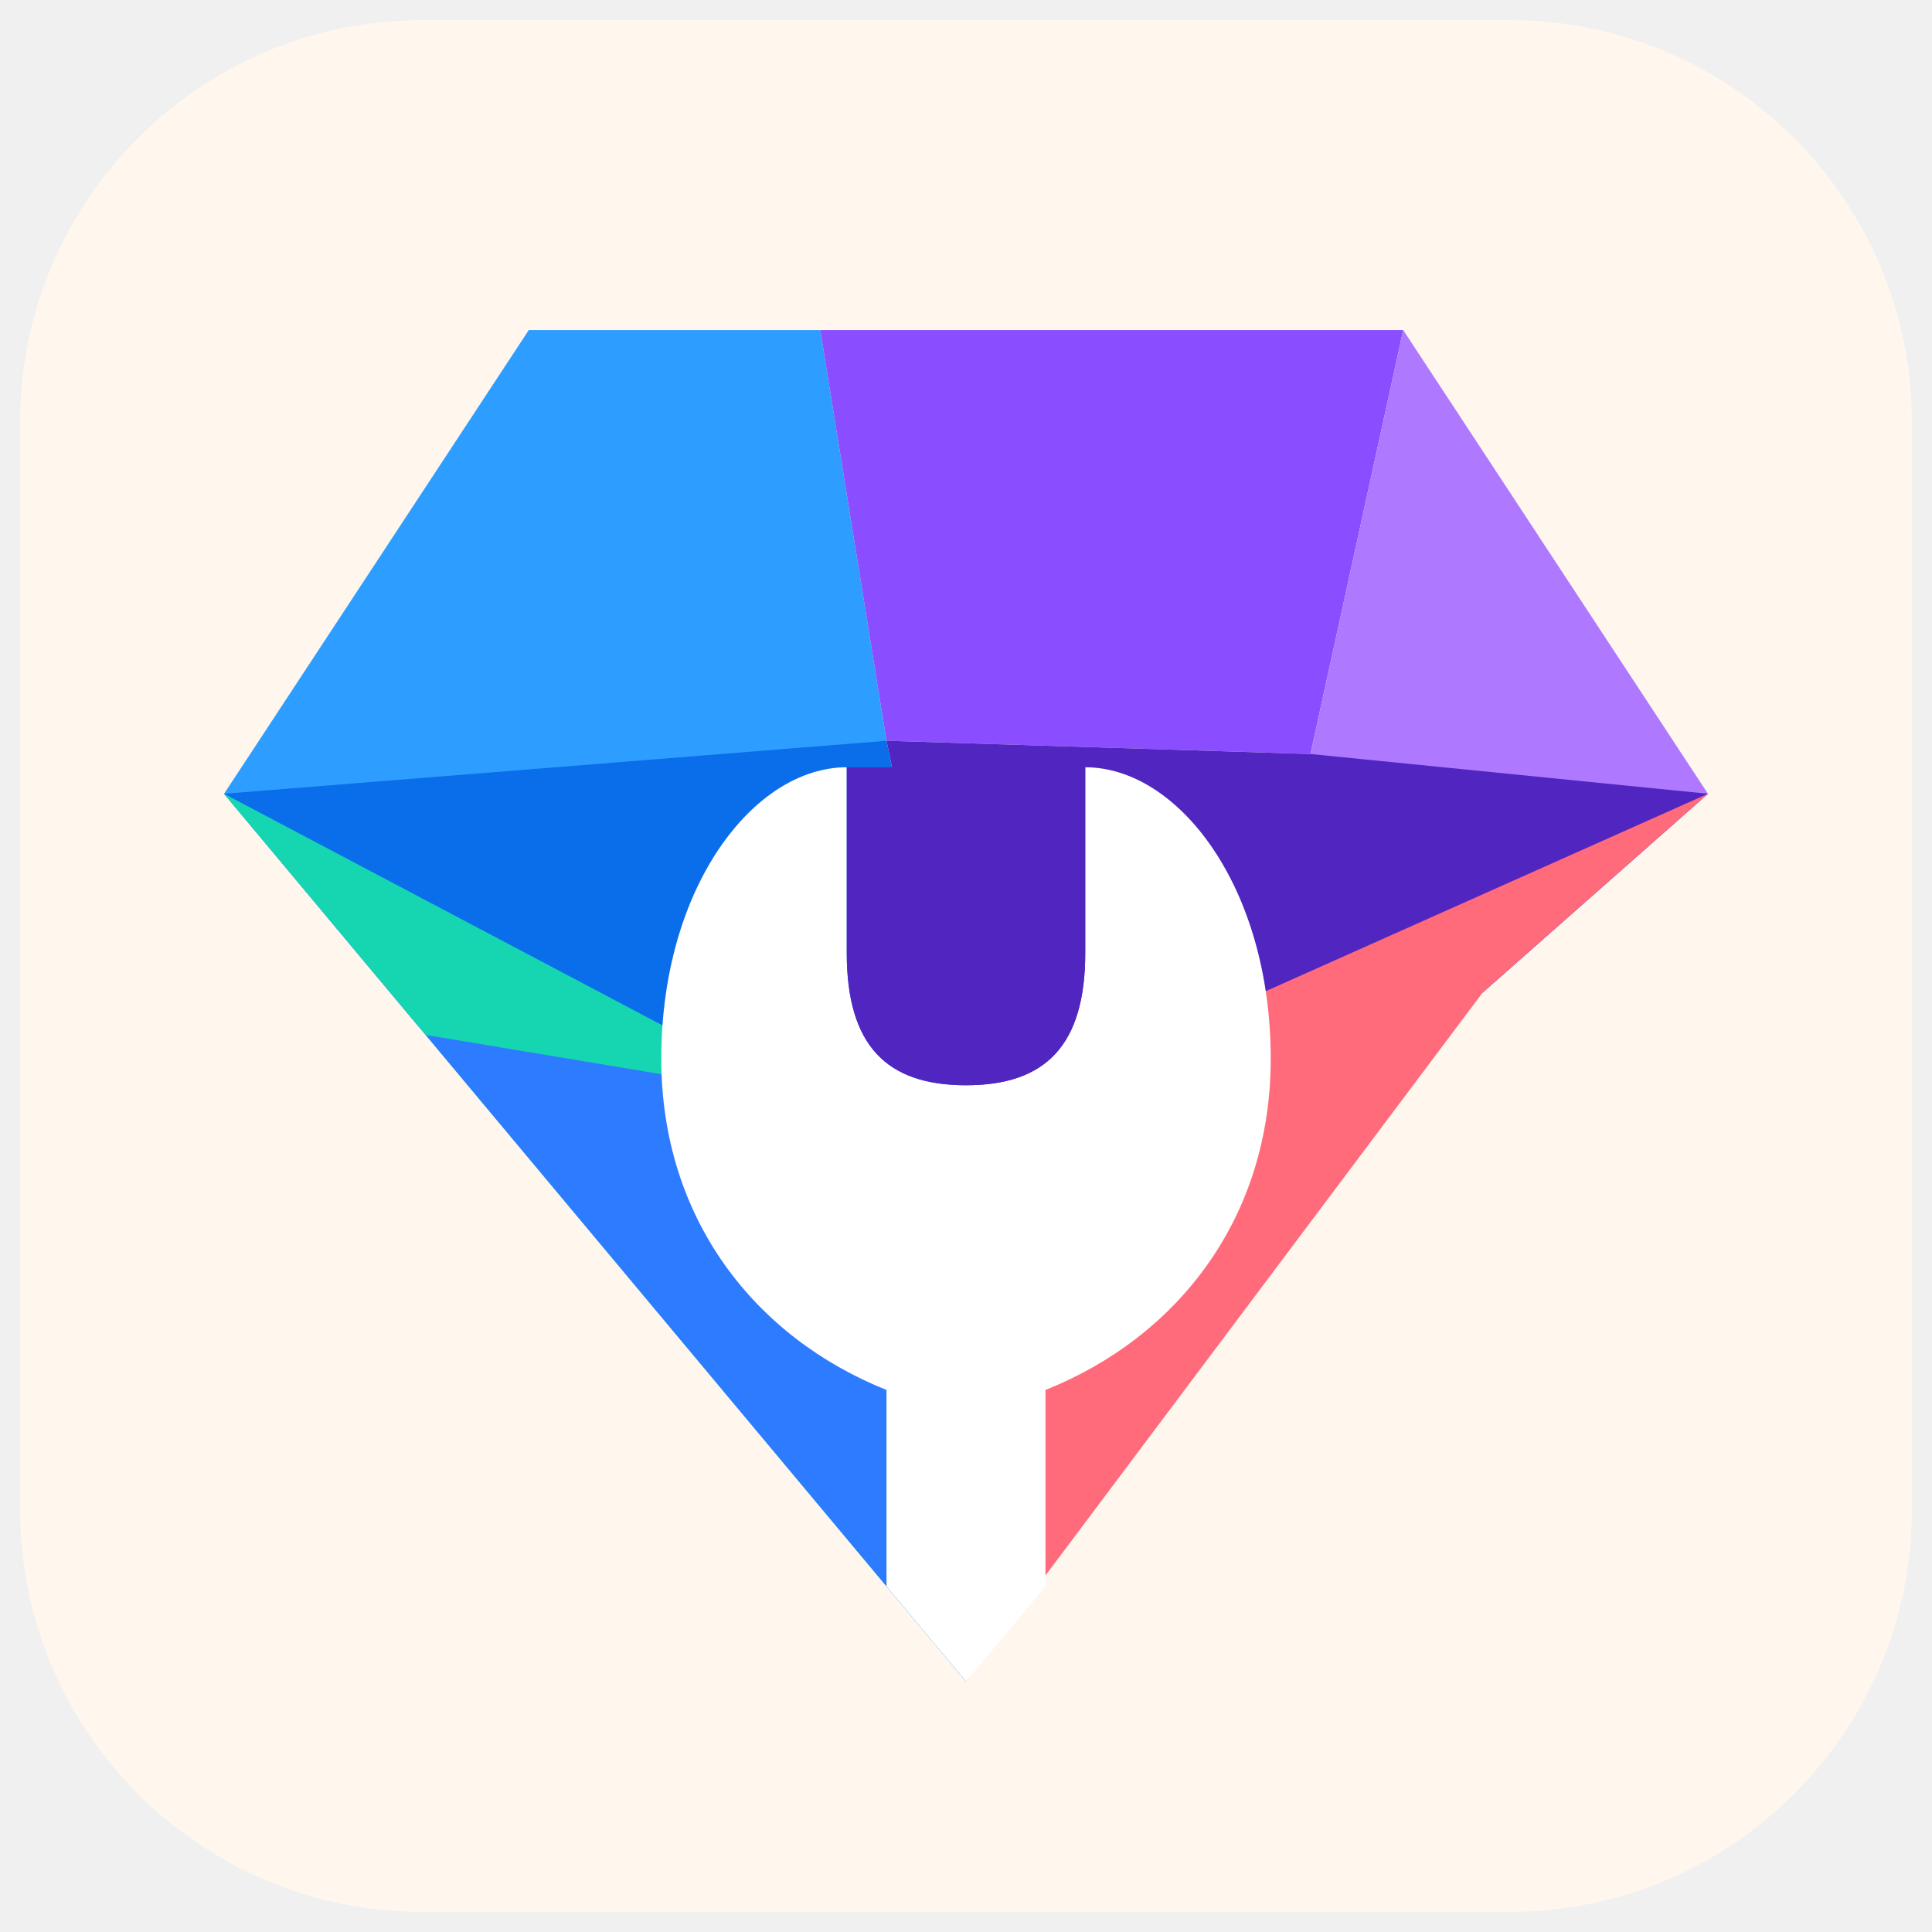
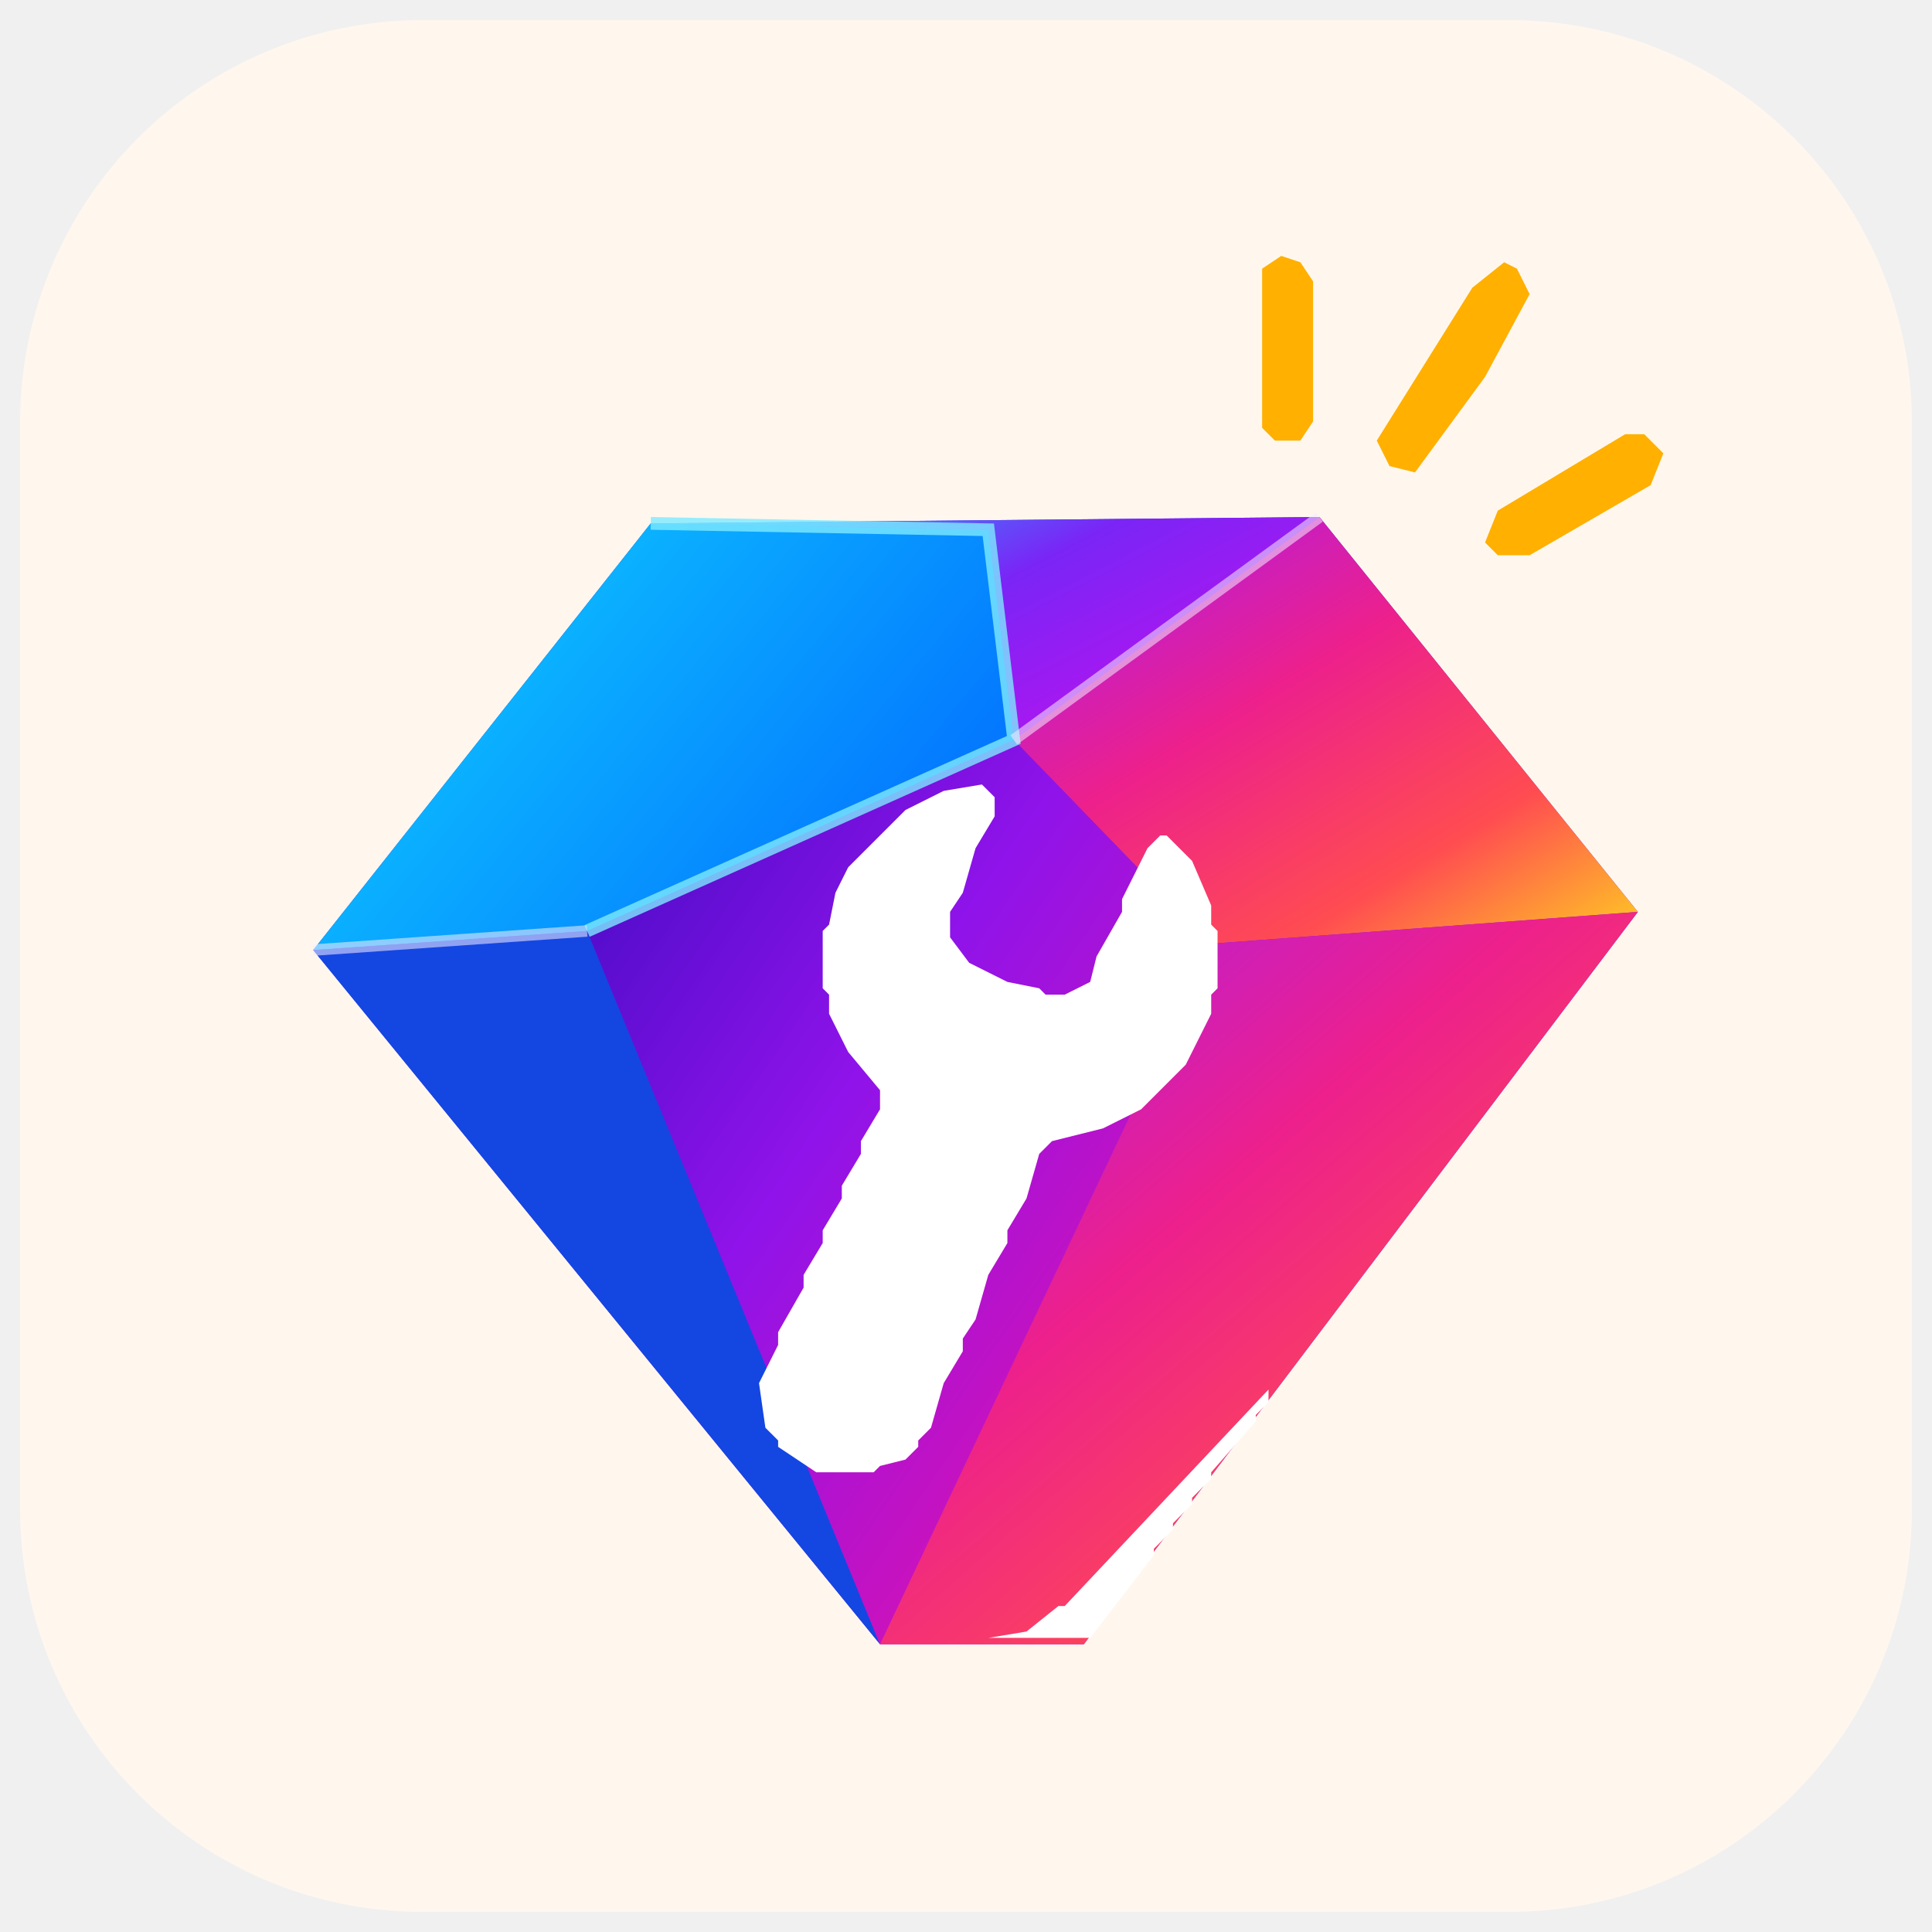
<svg xmlns="http://www.w3.org/2000/svg" viewBox="0 0 192 192" role="img" aria-labelledby="appTitle">
  <rect x="2" y="2" width="188" height="188" rx="40" fill="#FFF7EE" />
-   <svg x="17" y="17" width="158" height="158" viewBox="0 0 120 120">
+   <svg x="21" y="21" width="150" height="150" viewBox="0 0 237 237">
    <defs>
-       <clipPath id="jemsGemClip">
-         <path d="M27 12H93L116 47L60 114L4 47Z" />
-       </clipPath>
+       <linearGradient id="cyan" x1="0" y1=".3" x2="1" y2=".8">
+         <stop stop-color="#0ecaff" />
+         <stop offset="1" stop-color="#026bff" />
+       </linearGradient>
+       <linearGradient id="top" x1="0" y1="0" x2="1" y2=".65">
+         <stop stop-color="#14c9ff" />
+         <stop offset=".5" stop-color="#7a25f6" />
+         <stop offset="1" stop-color="#bb12ee" />
+       </linearGradient>
+       <linearGradient id="hot" x1="0" y1="0" x2=".9" y2="1">
+         <stop stop-color="#a21cf7" />
+         <stop offset=".43" stop-color="#ed208c" />
+         <stop offset=".77" stop-color="#ff4c51" />
+         <stop offset="1" stop-color="#ffb72a" />
+       </linearGradient>
+       <linearGradient id="deep" x1="0" y1="0" x2=".85" y2="1">
+         <stop stop-color="#045bff" />
+         <stop offset=".5" stop-color="#6517db" />
+         <stop offset="1" stop-color="#b722fa" />
+       </linearGradient>
+       <linearGradient id="purple" x1="0" y1="0" x2="1" y2="1">
+         <stop stop-color="#400bc2" />
+         <stop offset=".4" stop-color="#8f13ea" />
+         <stop offset="1" stop-color="#f7119a" />
+       </linearGradient>
    </defs>
-     <g clip-path="url(#jemsGemClip)">
-       <path d="M4 47 27 12 49 12 54 43 18 65Z" fill="#2D9EFF" />
-       <path d="M27 12H93L86 44 54 43 49 12Z" fill="#8A4DFF" />
-       <path d="M93 12 116 47 99 62 86 44Z" fill="#AE79FF" />
-       <path d="M4 47 54 43 60 72 18 65Z" fill="#0A6EEB" />
-       <path d="M54 43 86 44 116 47 99 62 60 72Z" fill="#5125BF" />
-       <path d="M4 47 18 65 60 114 57 75Z" fill="#16D6B2" />
-       <path d="M18 65 60 72 60 114Z" fill="#2D7BFF" />
-       <path d="M116 47 99 62 60 114 60 72Z" fill="#FF6B7A" />
-       <path id="jems-wrench" d="M51 45 C44 45 37 54 37 67 C37 79 44 88 54 92 L54 114 H66 V92 C76 88 83 79 83 67 C83 54 76 45 69 45 V59 C69 66 66 69 60 69 C54 69 51 66 51 59 Z" fill="#FFFFFF" />
-       <path d="M51 45H69V59C69 66 66 69 60 69C54 69 51 66 51 59Z" fill="#5125BF" />
-     </g>
+     <path d="M16 116 69 49 174 48 224 110 137 225 105 225Z" fill="url(#deep)" />
+     <path d="M16 116 69 49 122 50 126 83 59 113Z" fill="url(#cyan)" />
+     <path d="M69 49 174 48 126 83 122 50Z" fill="url(#top)" />
+     <path d="M126 83 174 48 224 110 157 115Z" fill="url(#hot)" />
+     <path d="M16 116 59 113 105 225Z" fill="#1446e2" />
+     <path d="M59 113 126 83 157 115 105 225Z" fill="url(#purple)" />
+     <path d="M157 115 224 110 137 225 105 225Z" fill="url(#hot)" />
+     <path d="M69 49 122 50 126 83 59 113" fill="none" stroke="#7deaff" stroke-opacity=".8" stroke-width="2" />
+     <path d="M126 83 174 48M59 113 16 116" fill="none" stroke="#f6edff" stroke-opacity=".55" stroke-width="1.8" />
+     <path id="jems-wrench" fill="#fff" fill-rule="evenodd" d="M166,185 134,219 133,219 128,223 122,224 138,224 148,211 148,210 151,207 151,206 154,203 154,202 157,199 157,198 164,190 164,189 166,187Z M150,98 149,98 147,100 143,108 143,110 139,117 138,121 134,123 131,123 130,122 125,121 119,118 116,114 116,110 118,107 120,100 123,95 123,92 121,90 115,91 109,94 100,103 98,107 97,112 96,113 96,122 97,123 97,126 100,132 105,138 105,141 102,146 102,148 99,153 99,155 96,160 96,162 93,167 93,169 89,176 89,178 86,184 87,191 89,193 89,194 95,198 104,198 105,197 109,196 111,194 111,193 113,191 115,184 118,179 118,177 120,174 122,167 125,162 125,160 128,155 130,148 132,146 140,144 146,141 153,134 157,126 157,123 158,122 158,113 157,112 157,109 154,102Z" />
+     <path fill="#ffb000" fill-rule="evenodd" d="M228,38 225,35 222,35 202,47 200,52 202,54 207,54 226,43Z M205,9 203,8 198,12 183,36 185,40 189,41 200,26 207,13Z M168,7 165,9 165,34 167,36 171,36 173,33 173,11 171,8Z" />
  </svg>
</svg>
